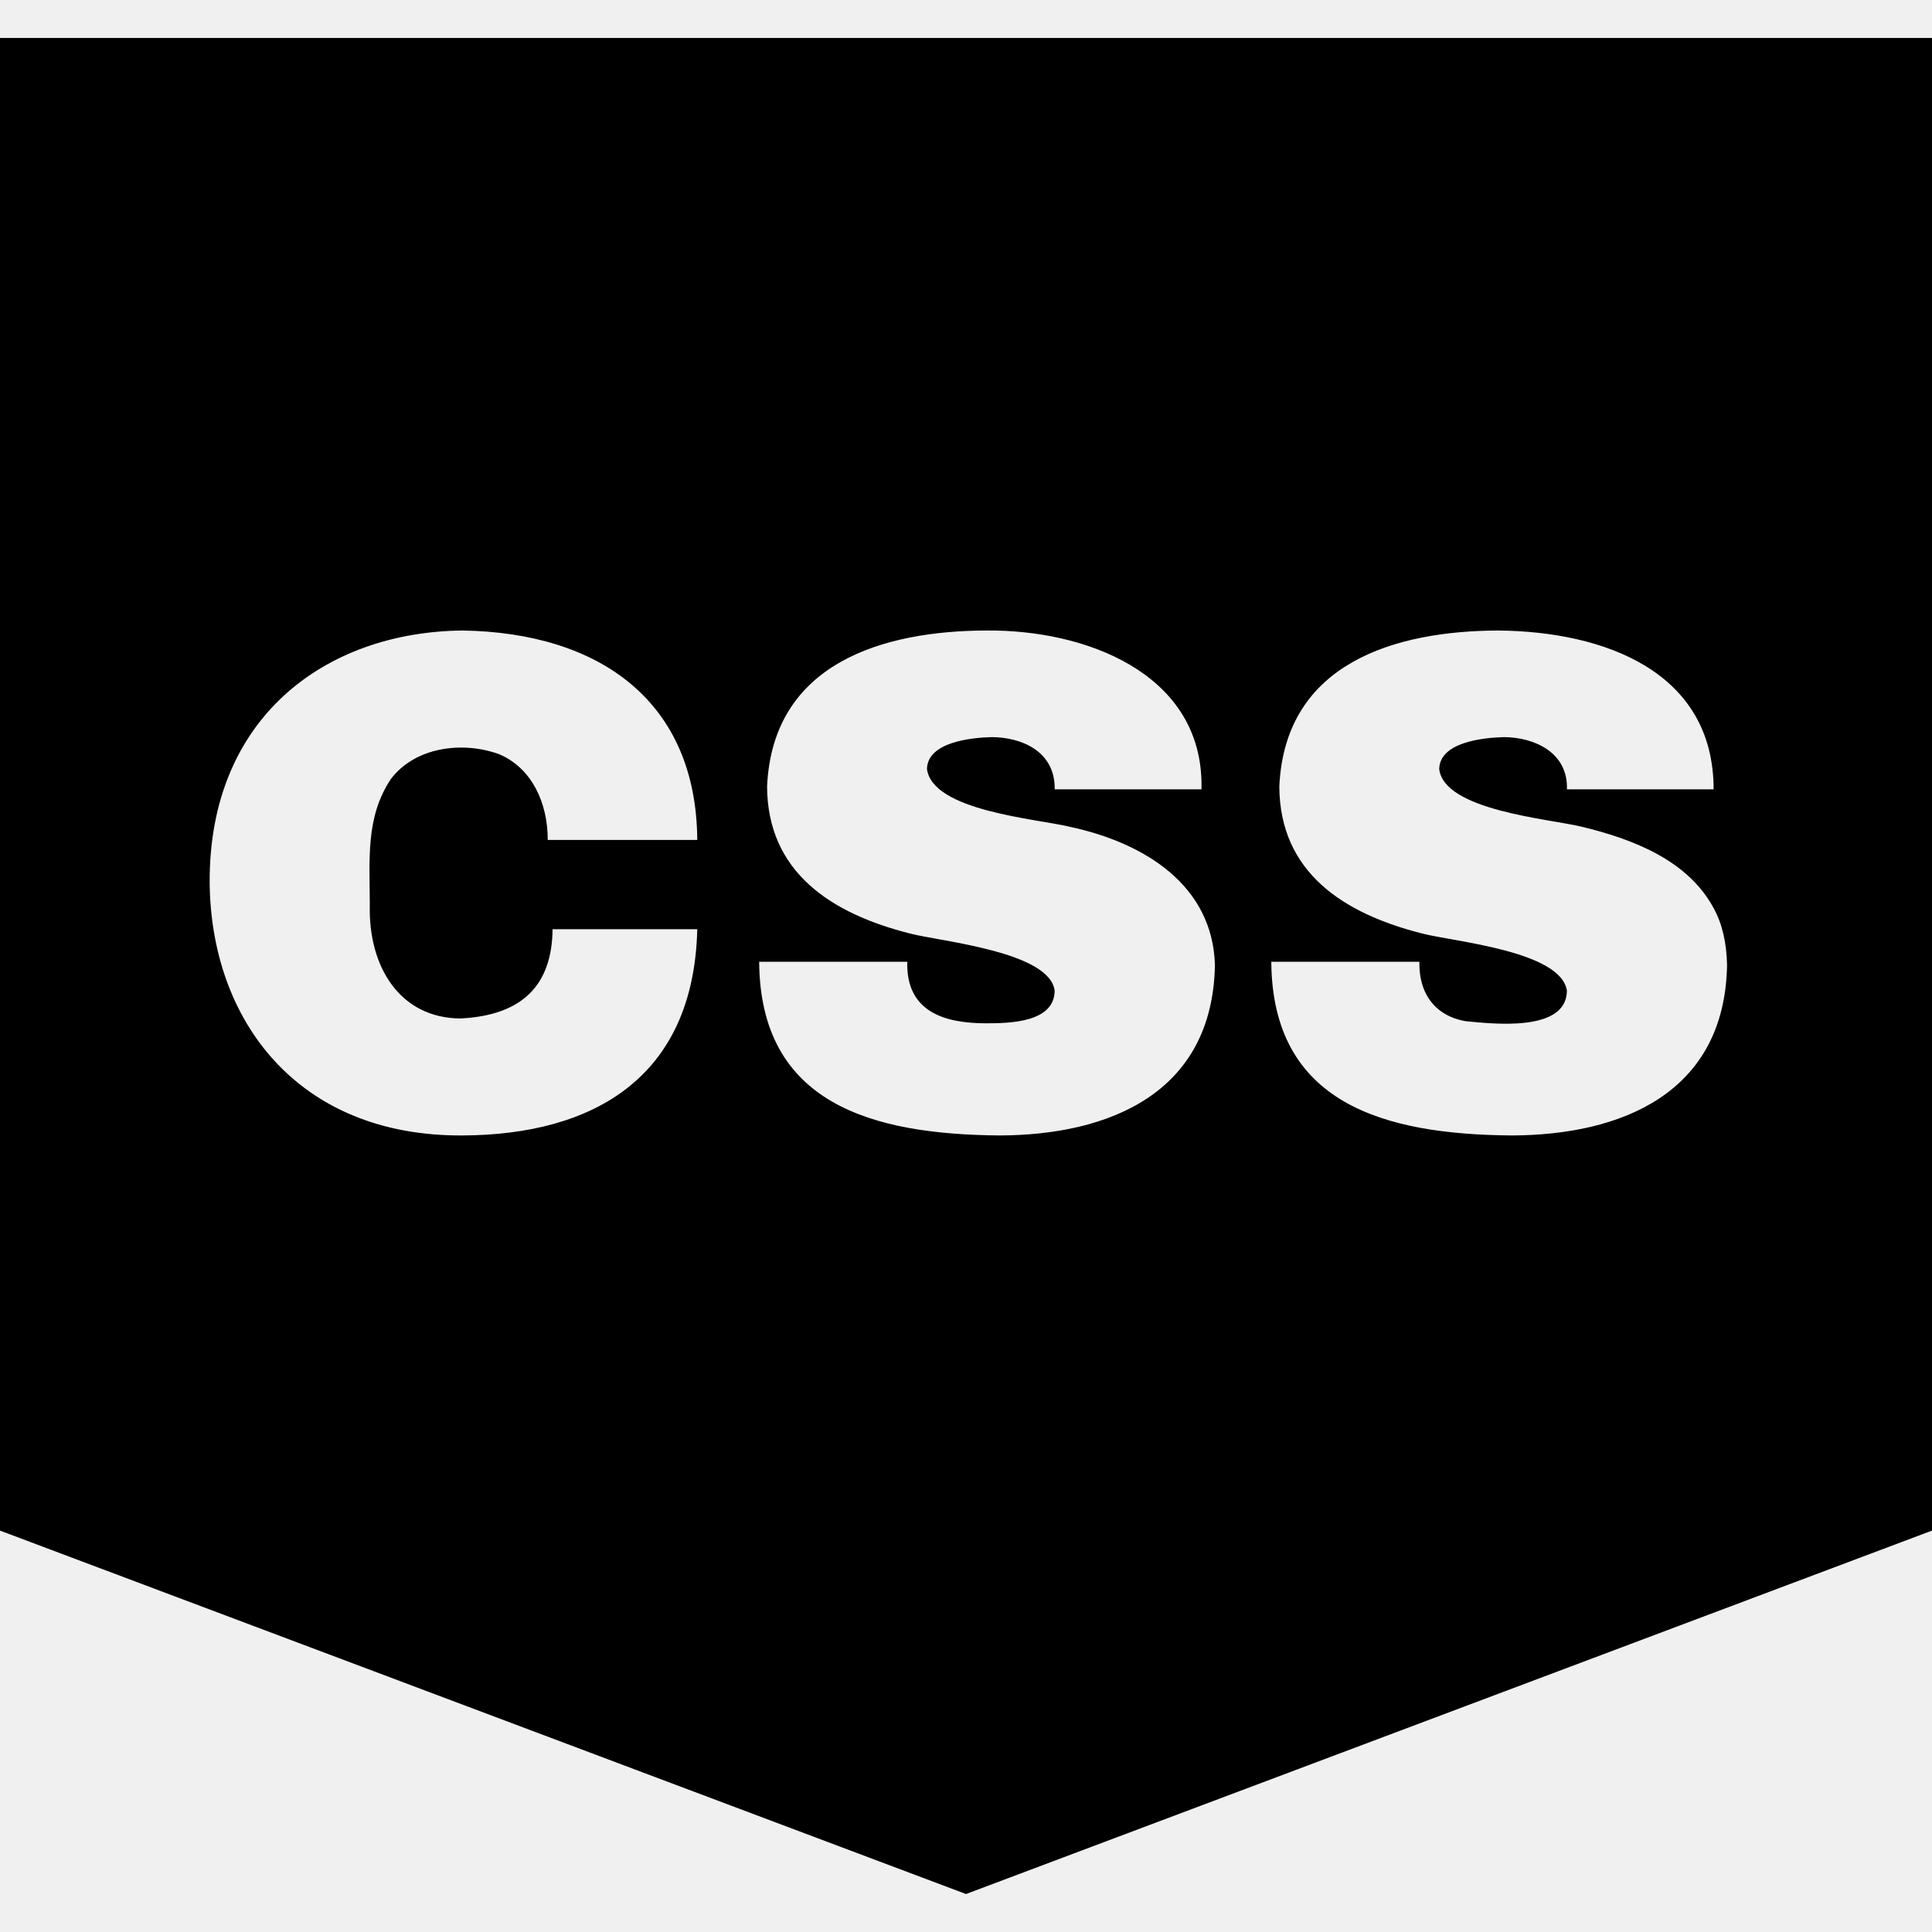
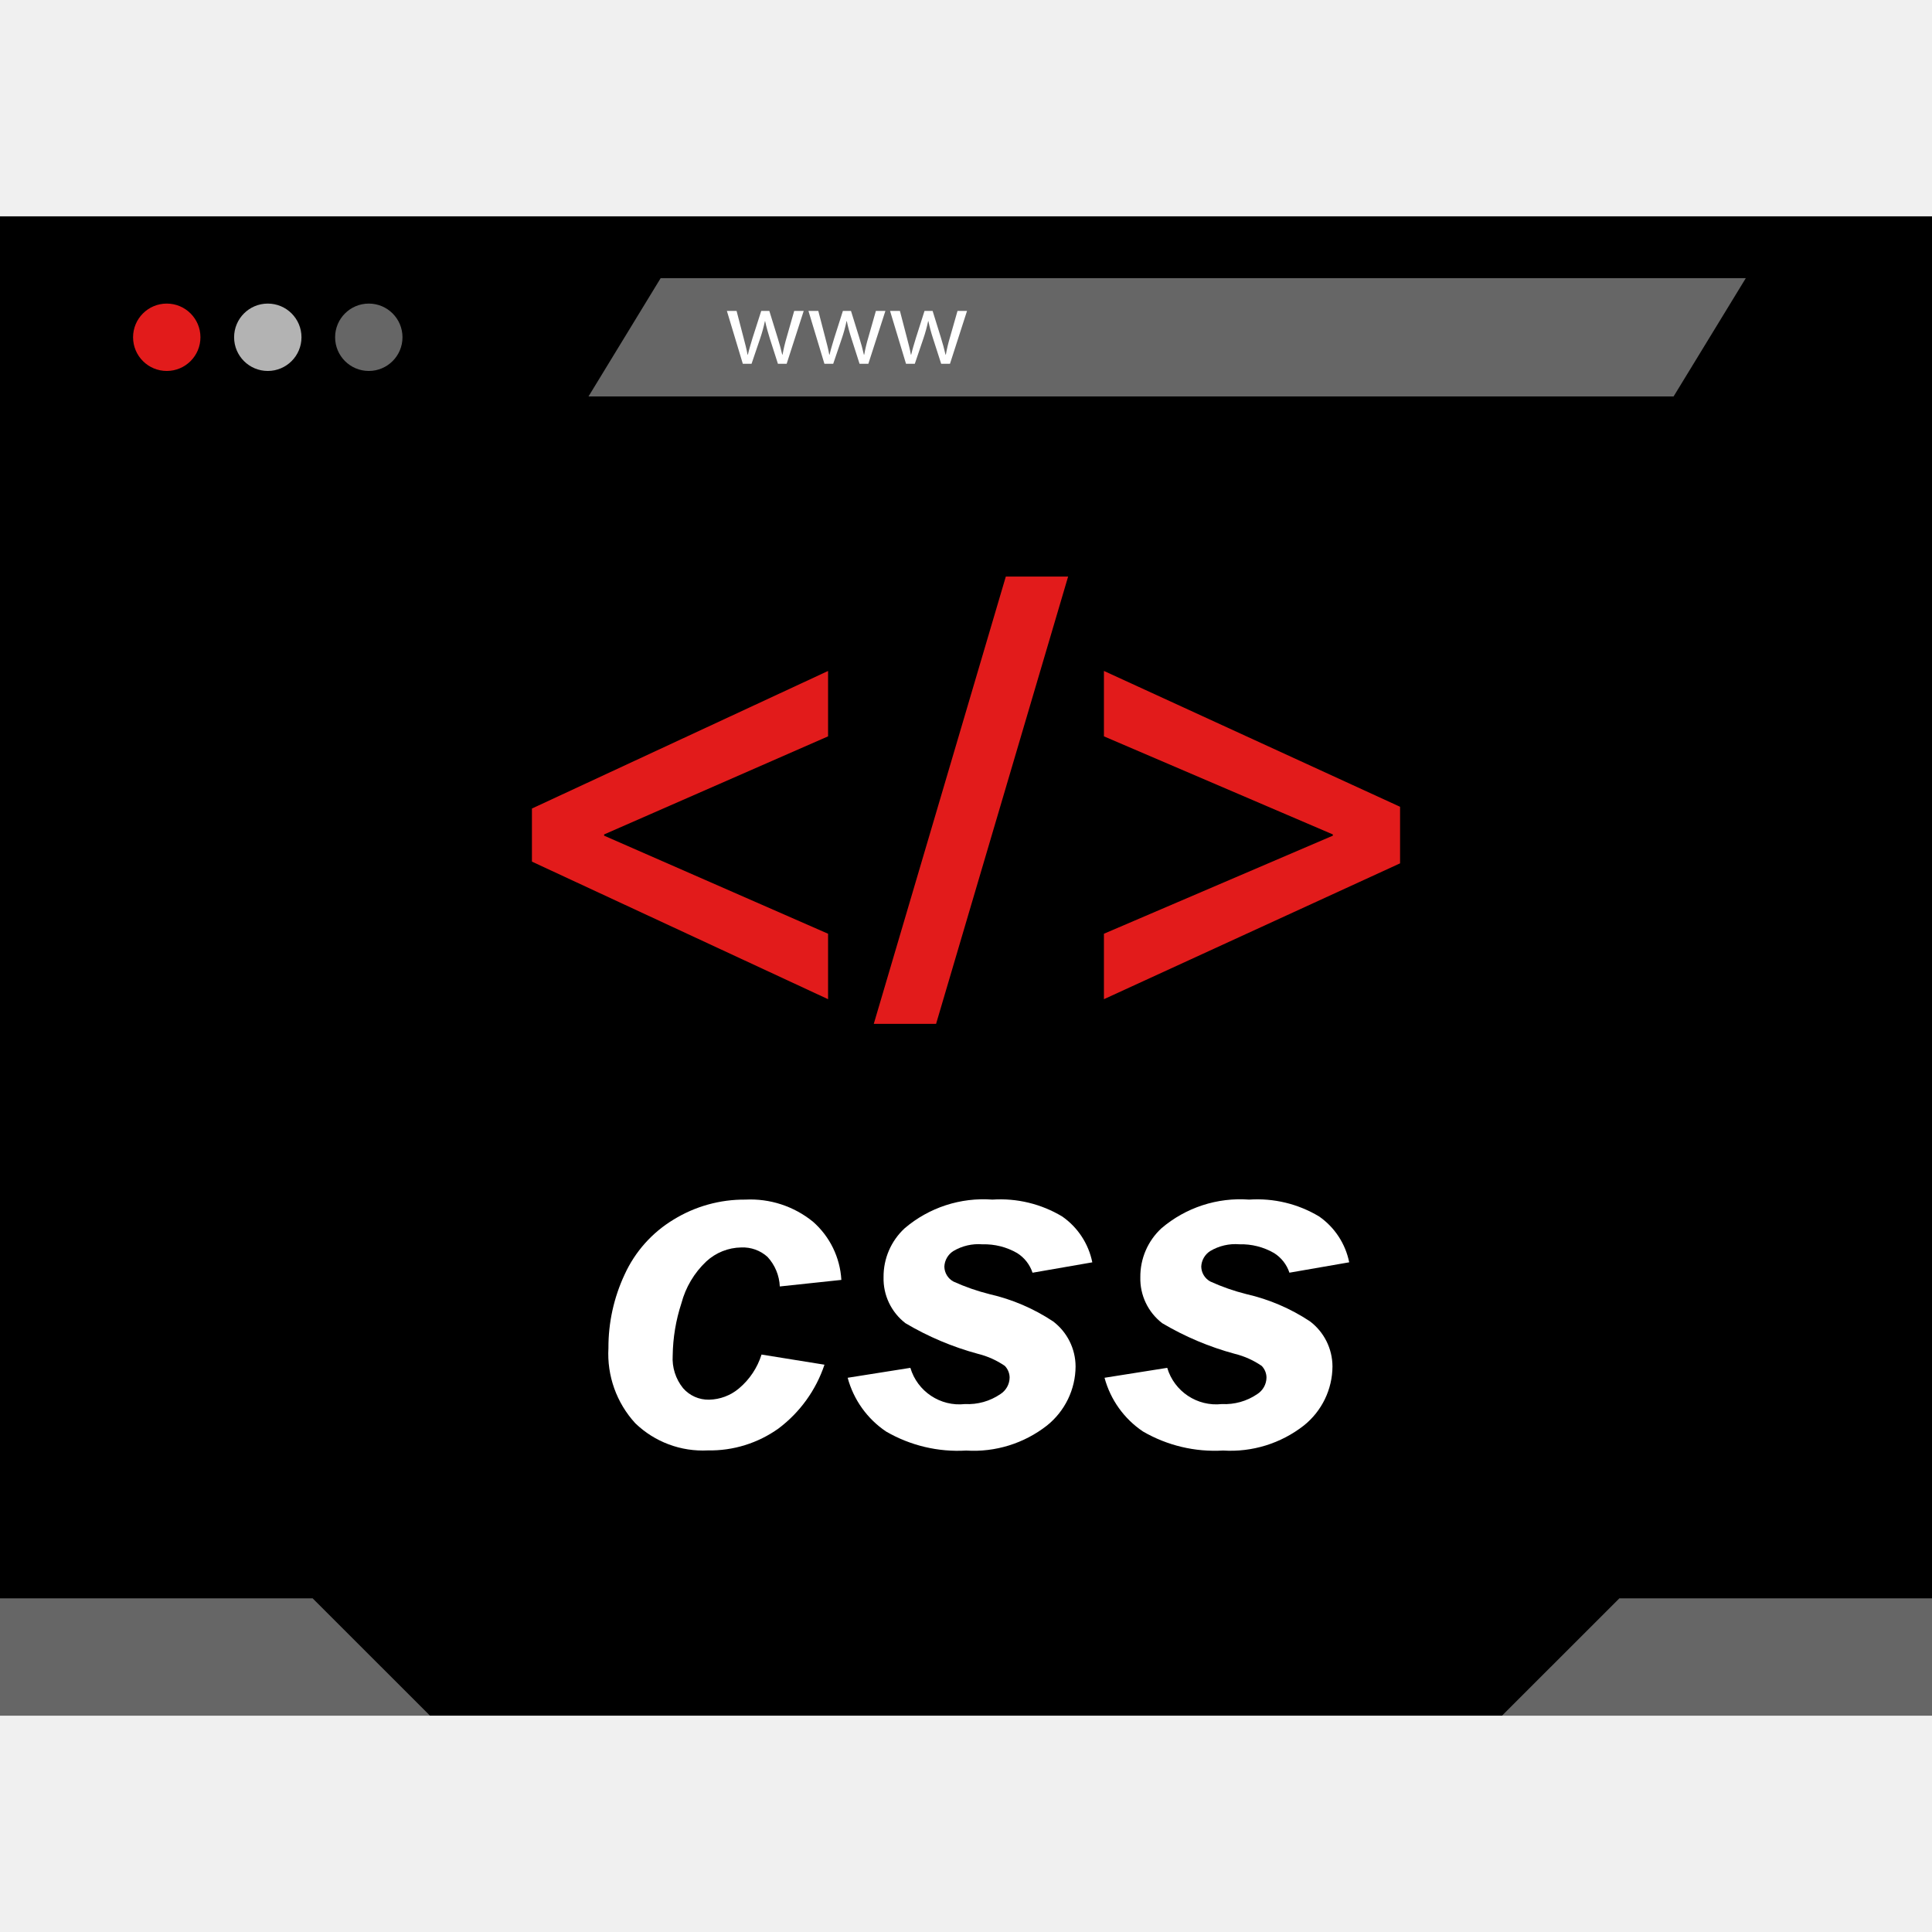
- <svg xmlns="http://www.w3.org/2000/svg" version="1.1" id="svg2" width="60px" height="60px" viewBox="0 0 1200 1200" enable-background="new 0 0 1200 1200" xml:space="preserve">
-   <path id="path5125" d="M0,23.584v927.1l600,225.732l600-225.732v-927.1H0z M287.329,391.626  c85.63,1.335,145.205,44.392,145.752,130.078H340.21c0.063-22.869-9.76-44.64-30.322-53.32c-23.199-8.298-52.19-4.187-67.09,15.454  c-15.955,23.851-13.11,50.549-13.11,78.662c-0.879,37.461,18.296,69.844,56.323,70.093c38.528-1.939,56.835-20.738,57.202-55.444  h89.868c-2.157,92.03-64.41,127.729-145.752,128.101c-102.733,0.624-156.271-71.726-157.104-156.885  C129.62,445.666,202.226,392.462,287.329,391.626L287.329,391.626z M612.305,391.626c61.678-0.651,132.208,26.193,133.96,93.53  v5.127h-91.187v-1.685c-0.563-22.112-20.637-30.676-39.111-30.762c-13.39,0.343-39.815,3.222-40.21,19.775  c3.371,26.164,68.358,30.933,88.55,35.889c46.904,9.965,88.957,36.56,90.308,85.986c-1.521,80.015-66.448,105.503-133.447,105.762  c-79.6-0.569-149.041-19.703-149.634-107.886h91.992c-0.858,31.54,23.761,38.174,48.779,38.232  c14.99-0.002,42.551-0.543,42.773-20.215c-3.029-24.25-70.219-30.547-89.429-35.449c-49.614-12.438-88.86-38.271-89.209-91.333  C479.87,411.393,549.168,391.864,612.305,391.626L612.305,391.626z M930.469,391.626c66.098,0.555,133.887,25.562,133.887,98.657  h-91.113c0.812-23.003-20.373-32.359-39.111-32.446c-13.39,0.343-39.815,3.222-40.21,19.775  c2.864,25.832,68.604,30.992,88.55,35.889c32.667,7.887,66.021,21.116,81.885,50.537c5.302,9.601,8.062,21.406,8.35,35.449  c-1.464,80.036-66.423,105.503-133.447,105.762c-79.554-0.549-149.03-19.751-149.634-107.886h91.992  c-0.497,20.146,10.264,33.738,28.638,36.914c16.626,1.562,62.68,7.109,62.988-18.896c-3.621-24.639-69.896-30.464-89.429-35.449  c-49.663-12.446-88.86-38.221-89.209-91.333C798.047,411.341,867.253,391.865,930.469,391.626L930.469,391.626z" />
+ <svg xmlns="http://www.w3.org/2000/svg" version="1.1" id="Layer_1" viewBox="0 0 512 512" xml:space="preserve" width="60px" height="60px">
+   <rect y="57.332" width="512" height="397.336" />
+   <circle style="fill:#E21B1B;" cx="44.192" cy="89.38" r="8.928" />
+   <g style="opacity:0.7;">
+     <circle style="fill:#FFFFFF;" cx="70.968" cy="89.38" r="8.928" />
+   </g>
+   <g>
+     <circle style="fill:#666666;" cx="97.736" cy="89.38" r="8.928" />
+     <polygon style="fill:#666666;" points="443.52,105.06 155.96,105.06 175.08,73.716 462.656,73.716  " />
+   </g>
+   <g>
+     <path style="fill:#FFFFFF;" d="M195.2,82.396l1.856,7.128c0.408,1.56,0.8,3.008,1.048,4.456h0.096c0.312-1.416,0.8-2.92,1.24-4.424   l2.296-7.16h2.144l2.168,7.008c0.52,1.672,0.928,3.16,1.248,4.576h0.088c0.28-1.536,0.64-3.048,1.08-4.544l2.008-7.04h2.52   l-4.52,14.016h-2.312l-2.144-6.688c-0.488-1.6-0.896-2.952-1.248-4.616h-0.056c-0.336,1.568-0.76,3.12-1.28,4.64l-2.264,6.664   h-2.312l-4.224-14.016H195.2z" />
+     <path style="fill:#FFFFFF;" d="M216.856,82.396l1.856,7.128c0.408,1.56,0.8,3.008,1.048,4.456h0.088   c0.32-1.416,0.8-2.92,1.248-4.424l2.28-7.16h2.144l2.176,7.008c0.52,1.672,0.928,3.16,1.24,4.576h0.096   c0.272-1.536,0.632-3.056,1.08-4.544l2.008-7.04h2.52l-4.52,14.016h-2.328l-2.144-6.688c-0.496-1.512-0.912-3.056-1.24-4.616   h-0.064c-0.328,1.568-0.752,3.12-1.272,4.64l-2.264,6.664h-2.328l-4.232-14.016H216.856z" />
+     <path style="fill:#FFFFFF;" d="M238.488,82.396l1.856,7.128c0.408,1.56,0.8,3.008,1.048,4.456h0.088   c0.32-1.416,0.8-2.92,1.248-4.424l2.28-7.16h2.144l2.176,7.008c0.52,1.672,0.928,3.16,1.24,4.576h0.096   c0.272-1.536,0.632-3.056,1.08-4.544l2.008-7.04h2.52l-4.52,14.016h-2.328l-2.152-6.688c-0.496-1.512-0.912-3.056-1.24-4.616   h-0.064c-0.328,1.568-0.752,3.12-1.272,4.64l-2.264,6.664h-2.328l-4.232-14.016H238.488z" />
+   </g>
+   <g>
+     <polygon style="fill:#666666;" points="0,423.58 82.856,423.58 113.944,454.66 0,454.66  " />
+     <polygon style="fill:#666666;" points="512,423.58 429.144,423.58 398.056,454.66 512,454.66  " />
+   </g>
+   <g>
+     <path style="fill:#E21B1B;" d="M140.968,214.268l78.48-36.456v17.328l-59.352,25.992v0.328l59.352,25.992v17.344l-78.48-36.456   L140.968,214.268z" />
+     <path style="fill:#E21B1B;" d="M231.56,271.332l34.992-118.536h16.512l-34.992,118.536H231.56z" />
+     <path style="fill:#E21B1B;" d="M371.032,228.796l-78.48,36v-17.344l60.664-25.992v-0.328l-60.664-25.992v-17.336l78.48,36V228.796z   " />
+   </g>
+   <g>
+     <path style="fill:#FFFFFF;" d="M201.816,358.972l16.68,2.688c-2.256,6.744-6.512,12.64-12.192,16.912   c-5.448,3.888-12.008,5.928-18.704,5.8c-7.136,0.376-14.112-2.232-19.248-7.2c-4.96-5.408-7.52-12.584-7.112-19.904   c-0.032-6.752,1.44-13.424,4.304-19.536c2.76-6.04,7.28-11.104,12.968-14.536c5.712-3.512,12.304-5.344,19.008-5.288   c6.496-0.336,12.88,1.752,17.928,5.856c4.472,3.928,7.184,9.48,7.52,15.424l-16.312,1.736c-0.128-2.912-1.28-5.688-3.256-7.832   c-1.904-1.72-4.4-2.616-6.96-2.504c-3.44,0.048-6.736,1.368-9.264,3.704c-3.192,3.008-5.48,6.856-6.6,11.096   c-1.464,4.464-2.24,9.128-2.304,13.832c-0.208,3.128,0.776,6.224,2.752,8.664c1.728,1.984,4.24,3.096,6.872,3.048   c2.912-0.056,5.72-1.112,7.944-2.992C198.648,365.58,200.72,362.468,201.816,358.972z" />
+     <path style="fill:#FFFFFF;" d="M224.64,365.124l16.616-2.632c1.864,6.272,7.96,10.32,14.464,9.6   c3.328,0.168,6.624-0.752,9.384-2.632c1.496-0.952,2.424-2.584,2.456-4.36c0-1.16-0.456-2.272-1.256-3.112   c-2.16-1.488-4.568-2.576-7.112-3.2c-6.752-1.824-13.224-4.56-19.24-8.128c-3.768-2.904-5.928-7.432-5.8-12.192   c-0.048-4.92,1.984-9.632,5.6-12.968c6.448-5.496,14.8-8.224,23.248-7.592c6.488-0.432,12.952,1.136,18.52,4.488   c4.112,2.872,6.96,7.216,7.952,12.136l-15.84,2.752c-0.712-2.152-2.144-3.992-4.064-5.2c-2.792-1.616-5.976-2.416-9.2-2.328   c-2.704-0.224-5.416,0.408-7.744,1.8c-1.408,0.904-2.296,2.448-2.36,4.12c0.032,1.648,0.952,3.16,2.4,3.944   c3.088,1.408,6.304,2.528,9.6,3.352c5.992,1.368,11.68,3.808,16.8,7.2c3.752,2.832,5.96,7.256,5.976,11.952   c-0.032,6.096-2.824,11.848-7.584,15.656c-6.08,4.76-13.696,7.12-21.4,6.632c-7.424,0.44-14.808-1.312-21.24-5.048   C229.824,376.004,226.208,370.948,224.64,365.124z" />
+     <path style="fill:#FFFFFF;" d="M292.712,365.124l16.616-2.632c1.864,6.272,7.96,10.32,14.464,9.6   c3.328,0.168,6.624-0.752,9.384-2.632c1.496-0.952,2.424-2.584,2.456-4.36c0-1.16-0.456-2.272-1.256-3.112   c-2.16-1.488-4.568-2.576-7.112-3.2c-6.76-1.824-13.24-4.56-19.264-8.128c-3.768-2.904-5.928-7.432-5.8-12.192   c-0.048-4.92,1.984-9.632,5.6-12.968c6.448-5.496,14.8-8.224,23.248-7.592c6.496-0.44,12.976,1.12,18.552,4.48   c4.112,2.872,6.96,7.216,7.952,12.136l-15.84,2.752c-0.712-2.152-2.144-3.992-4.064-5.2c-2.792-1.616-5.976-2.416-9.2-2.328   c-2.704-0.224-5.416,0.408-7.744,1.8c-1.408,0.904-2.296,2.448-2.36,4.12c0.032,1.648,0.952,3.16,2.4,3.944   c3.088,1.408,6.304,2.528,9.6,3.352c5.992,1.368,11.68,3.808,16.8,7.2c3.752,2.832,5.96,7.256,5.976,11.952   c-0.032,6.096-2.824,11.848-7.584,15.656c-6.08,4.76-13.696,7.12-21.4,6.632c-7.424,0.44-14.808-1.312-21.24-5.048   C297.896,375.996,294.28,370.94,292.712,365.124z" />
+   </g>
</svg>
